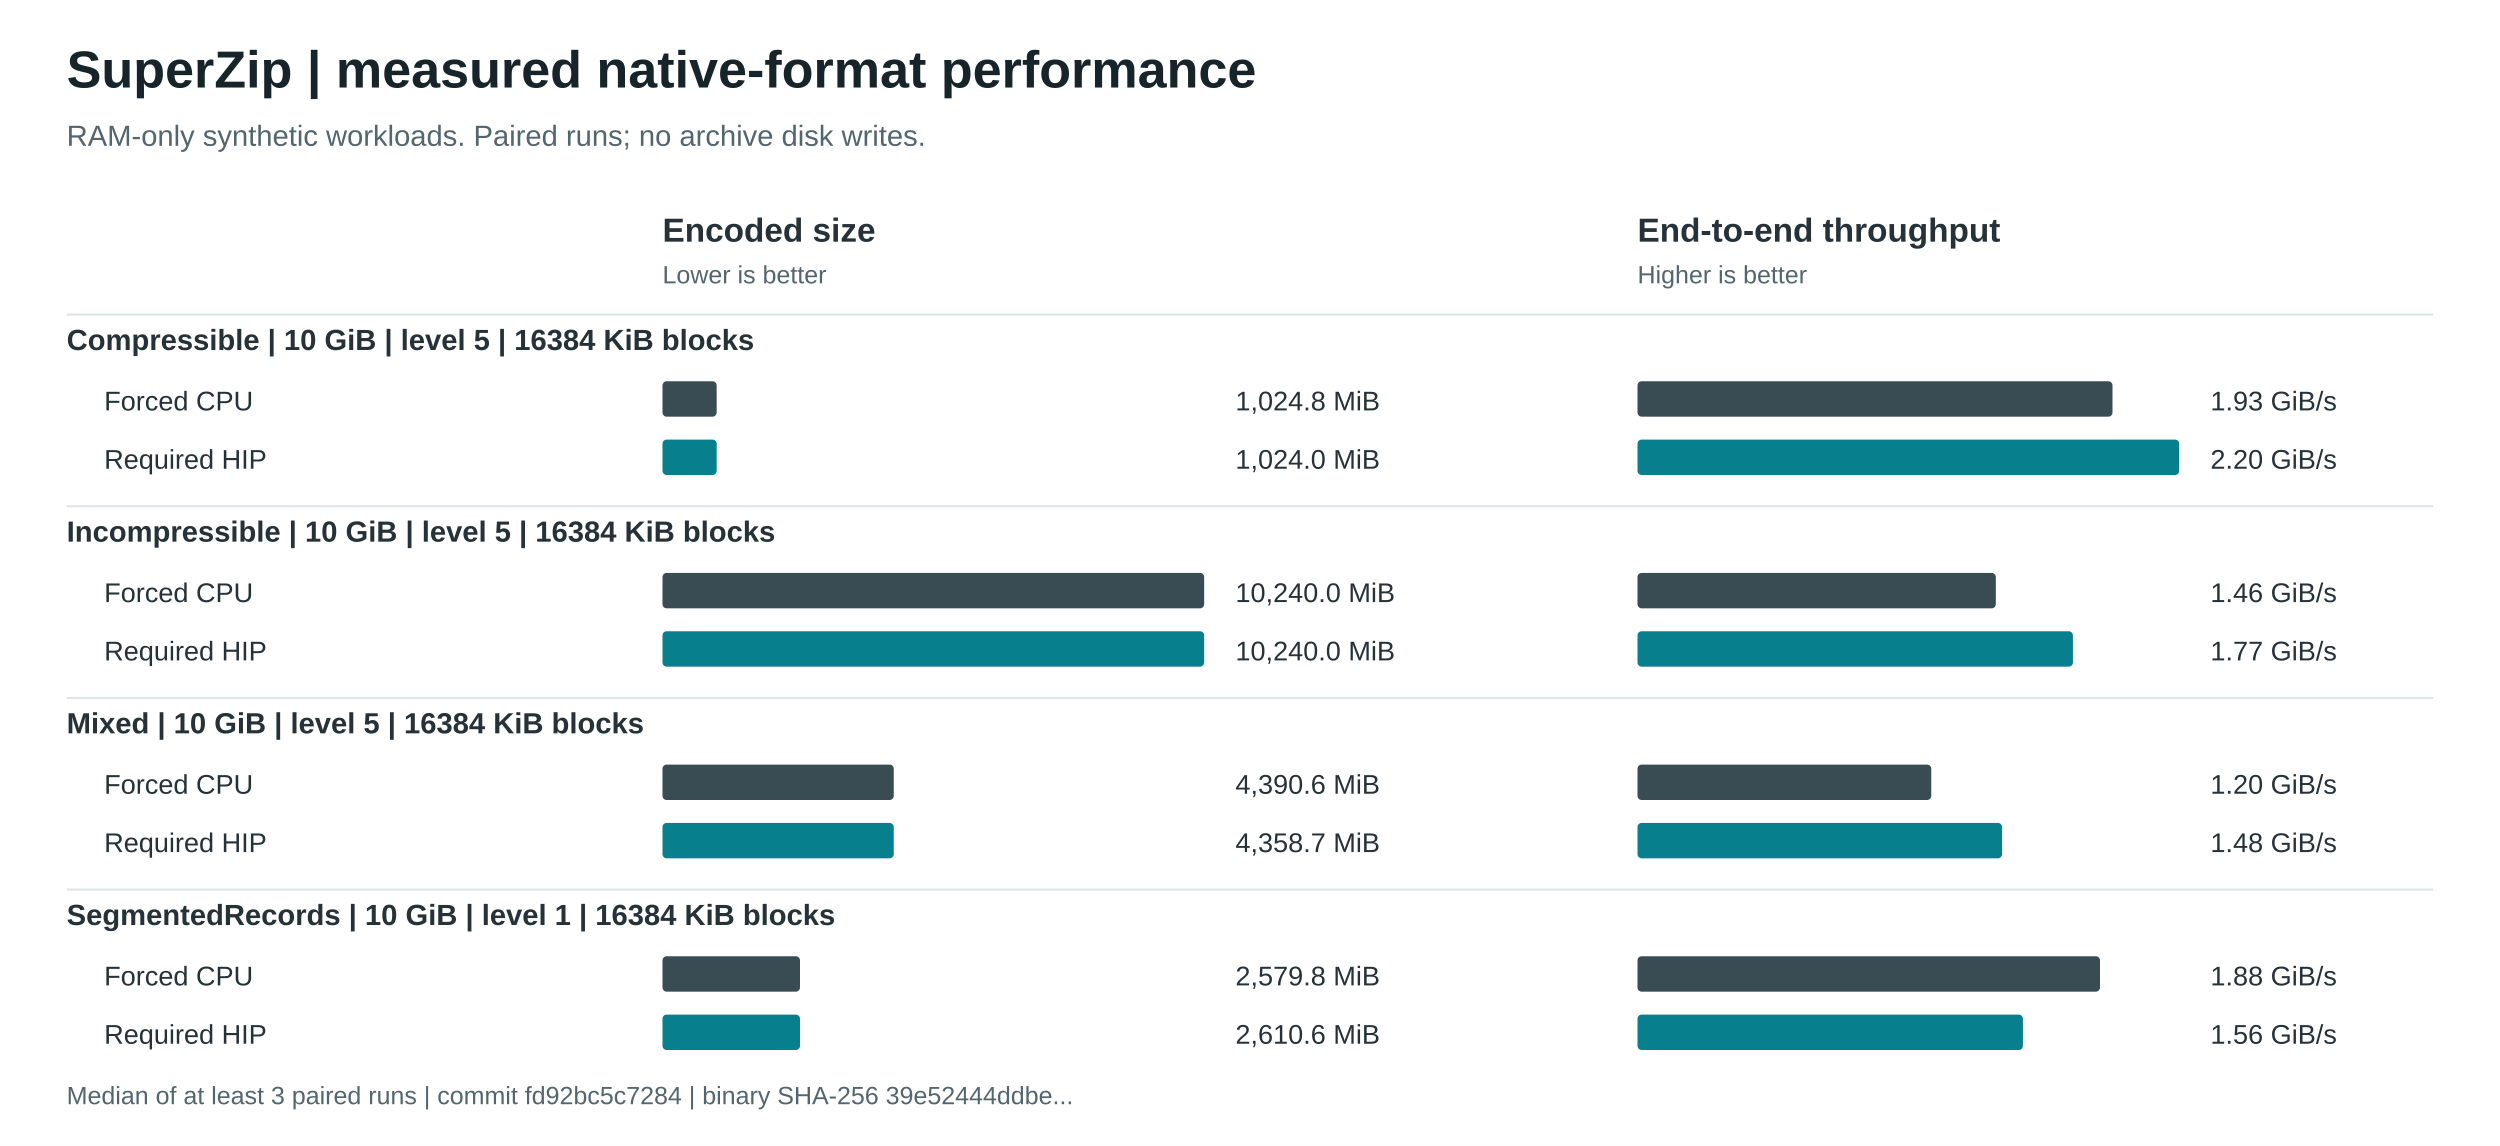
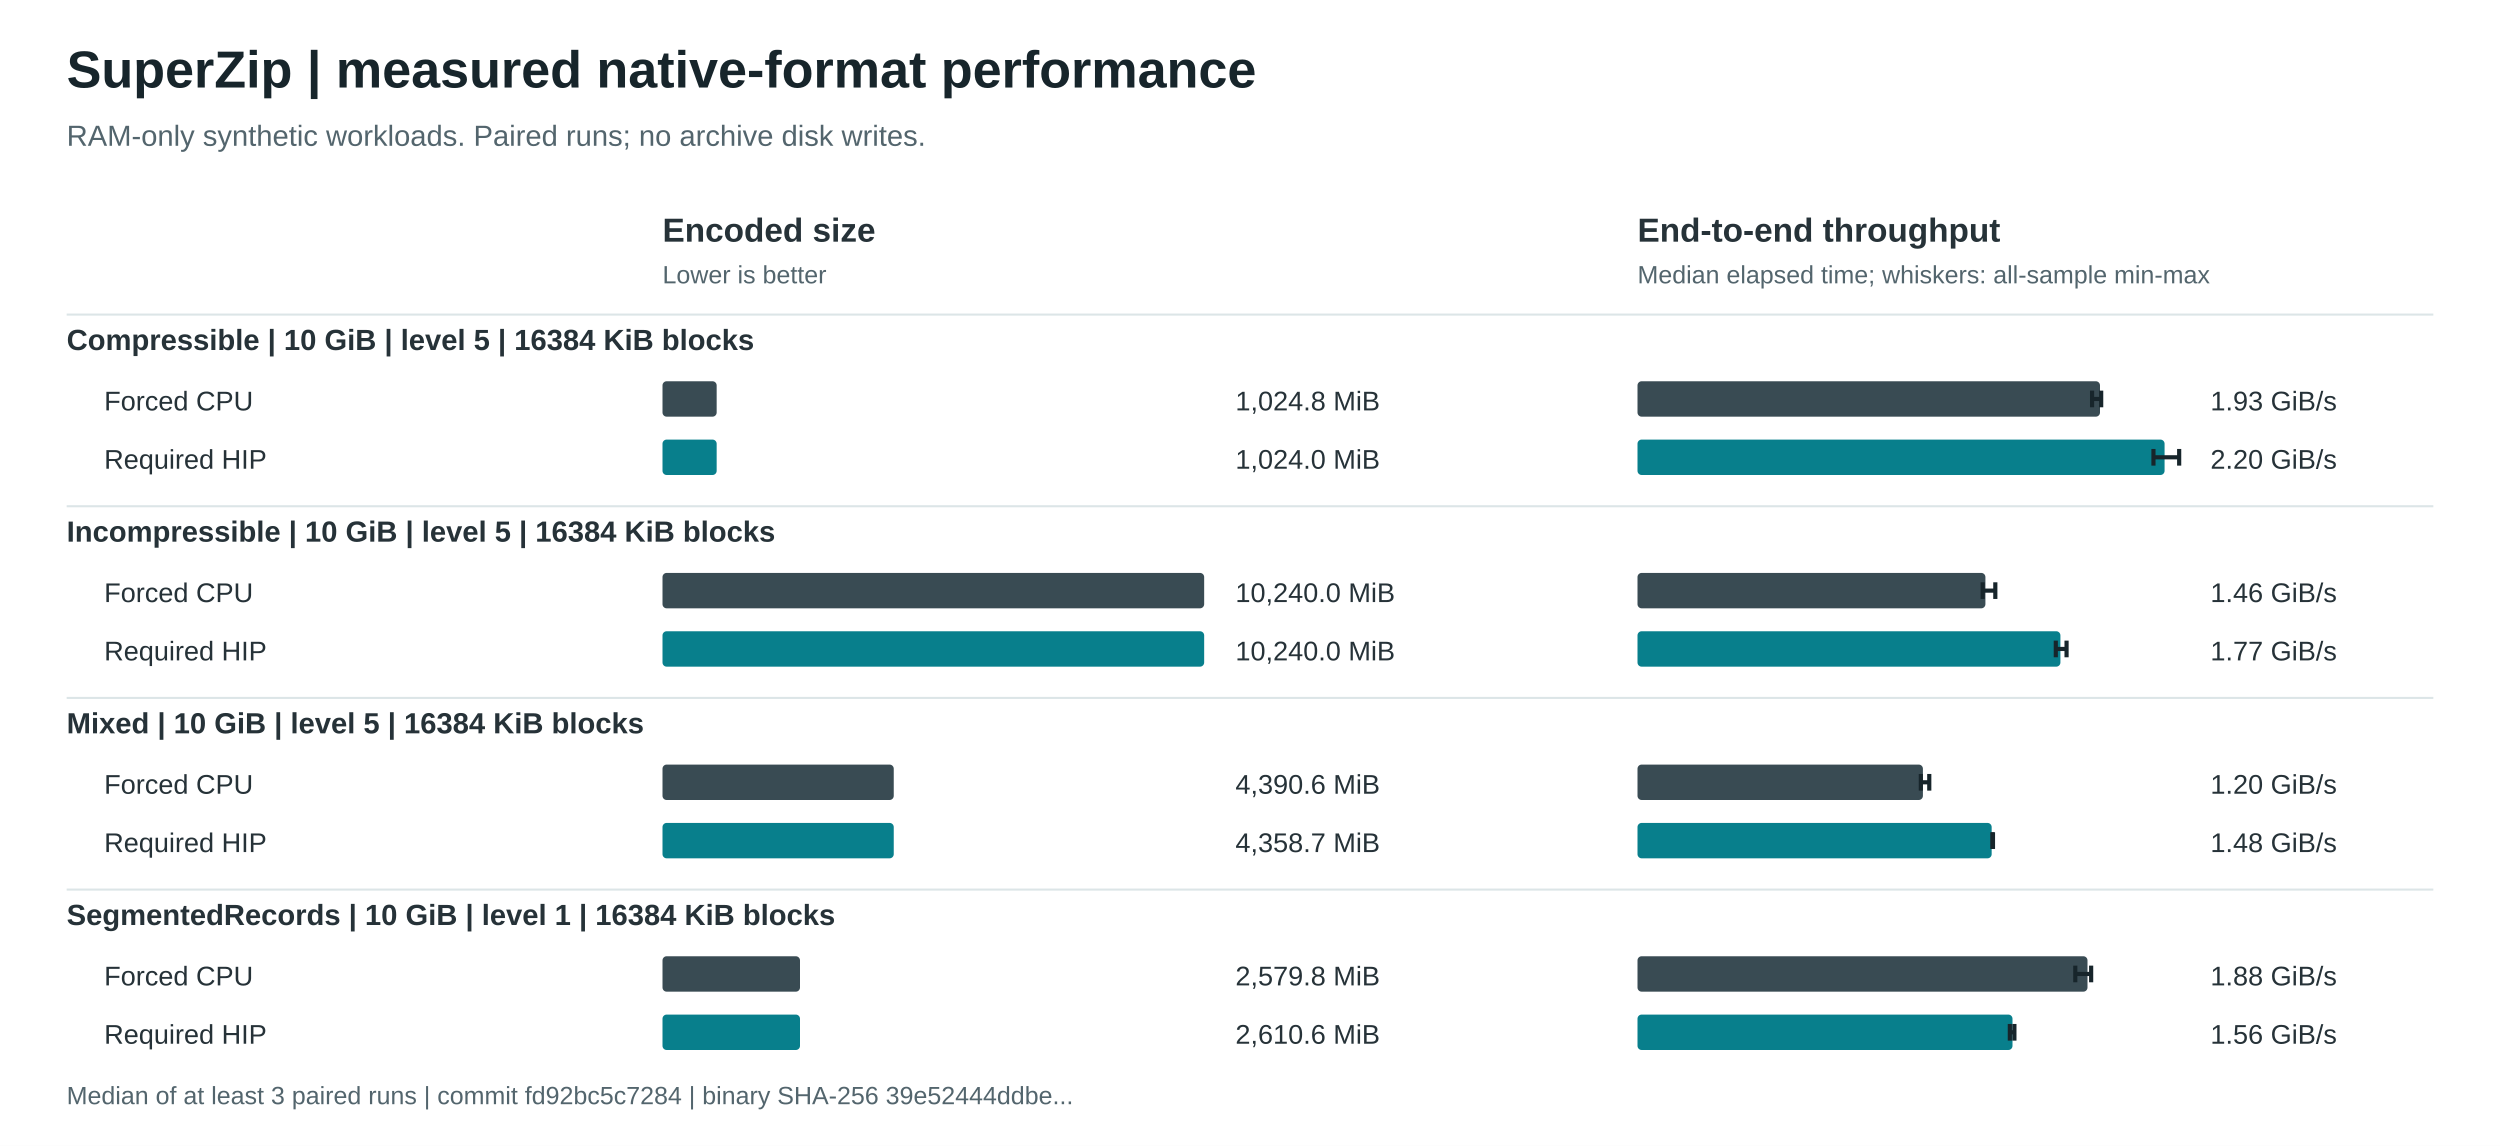
<svg xmlns="http://www.w3.org/2000/svg" viewBox="0 0 1200 550" width="1200" height="550" font-family="Segoe UI, Arial, sans-serif" role="img" aria-labelledby="title desc">
  <rect width="1200" height="550" fill="#ffffff" />
  <text x="32" y="42" font-size="25" font-weight="bold" fill="#17252b" text-anchor="start" letter-spacing="0">SuperZip | measured native-format performance</text>
  <text x="32" y="70" font-size="14" font-weight="normal" fill="#53656d" text-anchor="start" letter-spacing="0">RAM-only synthetic workloads. Paired runs; no archive disk writes.</text>
  <text x="318" y="116" font-size="16" font-weight="bold" fill="#263238" text-anchor="start" letter-spacing="0">Encoded size</text>
  <text x="318" y="136" font-size="12" font-weight="normal" fill="#53656d" text-anchor="start" letter-spacing="0">Lower is better</text>
  <text x="786" y="116" font-size="16" font-weight="bold" fill="#263238" text-anchor="start" letter-spacing="0">End-to-end throughput</text>
-   <text x="786" y="136" font-size="12" font-weight="normal" fill="#53656d" text-anchor="start" letter-spacing="0">Higher is better</text>
+   <text x="786" y="136" font-size="12" font-weight="normal" fill="#53656d" text-anchor="start" letter-spacing="0">Median elapsed time; whiskers: all-sample min-max</text>
  <line x1="32" x2="1168" y1="151" y2="151" stroke="#dce5e7" />
  <text x="32" y="168" font-size="14" font-weight="bold" fill="#263238" text-anchor="start" letter-spacing="0">Compressible | 10 GiB | level 5 | 16384 KiB blocks</text>
  <text x="50" y="197" font-size="13" font-weight="normal" fill="#263238" text-anchor="start" letter-spacing="0">Forced CPU</text>
  <rect x="318" y="183" width="26" height="17" rx="2" fill="#394b53" />
  <text x="593" y="197" font-size="13" font-weight="normal" fill="#263238" text-anchor="start" letter-spacing="0">1,024.8 MiB</text>
-   <rect x="786" y="183" width="228" height="17" rx="2" fill="#394b53" />
+   <rect x="786" y="183" width="222" height="17" rx="2" fill="#394b53" />
  <text x="1061" y="197" font-size="13" font-weight="normal" fill="#263238" text-anchor="start" letter-spacing="0">1.93 GiB/s</text>
+   <g class="sample-range" stroke="#17252b">
+     <line x1="1004.190" x2="1008.567" y1="191.500" y2="191.500" stroke="#17252b" stroke-width="2" />
+     <line x1="1004.190" x2="1004.190" y1="187.500" y2="195.500" stroke="#17252b" stroke-width="2" />
+     <line x1="1008.567" x2="1008.567" y1="187.500" y2="195.500" stroke="#17252b" stroke-width="2" />
+   </g>
  <text x="50" y="225" font-size="13" font-weight="normal" fill="#263238" text-anchor="start" letter-spacing="0">Required HIP</text>
  <rect x="318" y="211" width="26" height="17" rx="2" fill="#087f8c" />
  <text x="593" y="225" font-size="13" font-weight="normal" fill="#263238" text-anchor="start" letter-spacing="0">1,024.0 MiB</text>
-   <rect x="786" y="211" width="260" height="17" rx="2" fill="#087f8c" />
+   <rect x="786" y="211" width="253" height="17" rx="2" fill="#087f8c" />
  <text x="1061" y="225" font-size="13" font-weight="normal" fill="#263238" text-anchor="start" letter-spacing="0">2.20 GiB/s</text>
+   <g class="sample-range" stroke="#17252b">
+     <line x1="1033.662" x2="1046.000" y1="219.500" y2="219.500" stroke="#17252b" stroke-width="2" />
+     <line x1="1033.662" x2="1033.662" y1="215.500" y2="223.500" stroke="#17252b" stroke-width="2" />
+     <line x1="1046.000" x2="1046.000" y1="215.500" y2="223.500" stroke="#17252b" stroke-width="2" />
+   </g>
  <line x1="32" x2="1168" y1="243" y2="243" stroke="#dce5e7" />
  <text x="32" y="260" font-size="14" font-weight="bold" fill="#263238" text-anchor="start" letter-spacing="0">Incompressible | 10 GiB | level 5 | 16384 KiB blocks</text>
  <text x="50" y="289" font-size="13" font-weight="normal" fill="#263238" text-anchor="start" letter-spacing="0">Forced CPU</text>
  <rect x="318" y="275" width="260" height="17" rx="2" fill="#394b53" />
  <text x="593" y="289" font-size="13" font-weight="normal" fill="#263238" text-anchor="start" letter-spacing="0">10,240.0 MiB</text>
-   <rect x="786" y="275" width="172" height="17" rx="2" fill="#394b53" />
+   <rect x="786" y="275" width="167" height="17" rx="2" fill="#394b53" />
  <text x="1061" y="289" font-size="13" font-weight="normal" fill="#263238" text-anchor="start" letter-spacing="0">1.46 GiB/s</text>
+   <g class="sample-range" stroke="#17252b">
+     <line x1="951.675" x2="957.752" y1="283.500" y2="283.500" stroke="#17252b" stroke-width="2" />
+     <line x1="951.675" x2="951.675" y1="279.500" y2="287.500" stroke="#17252b" stroke-width="2" />
+     <line x1="957.752" x2="957.752" y1="279.500" y2="287.500" stroke="#17252b" stroke-width="2" />
+   </g>
  <text x="50" y="317" font-size="13" font-weight="normal" fill="#263238" text-anchor="start" letter-spacing="0">Required HIP</text>
  <rect x="318" y="303" width="260" height="17" rx="2" fill="#087f8c" />
  <text x="593" y="317" font-size="13" font-weight="normal" fill="#263238" text-anchor="start" letter-spacing="0">10,240.0 MiB</text>
-   <rect x="786" y="303" width="209" height="17" rx="2" fill="#087f8c" />
+   <rect x="786" y="303" width="203" height="17" rx="2" fill="#087f8c" />
  <text x="1061" y="317" font-size="13" font-weight="normal" fill="#263238" text-anchor="start" letter-spacing="0">1.77 GiB/s</text>
+   <g class="sample-range" stroke="#17252b">
+     <line x1="986.779" x2="991.946" y1="311.500" y2="311.500" stroke="#17252b" stroke-width="2" />
+     <line x1="986.779" x2="986.779" y1="307.500" y2="315.500" stroke="#17252b" stroke-width="2" />
+     <line x1="991.946" x2="991.946" y1="307.500" y2="315.500" stroke="#17252b" stroke-width="2" />
+   </g>
  <line x1="32" x2="1168" y1="335" y2="335" stroke="#dce5e7" />
  <text x="32" y="352" font-size="14" font-weight="bold" fill="#263238" text-anchor="start" letter-spacing="0">Mixed | 10 GiB | level 5 | 16384 KiB blocks</text>
  <text x="50" y="381" font-size="13" font-weight="normal" fill="#263238" text-anchor="start" letter-spacing="0">Forced CPU</text>
  <rect x="318" y="367" width="111" height="17" rx="2" fill="#394b53" />
  <text x="593" y="381" font-size="13" font-weight="normal" fill="#263238" text-anchor="start" letter-spacing="0">4,390.6 MiB</text>
-   <rect x="786" y="367" width="141" height="17" rx="2" fill="#394b53" />
+   <rect x="786" y="367" width="137" height="17" rx="2" fill="#394b53" />
  <text x="1061" y="381" font-size="13" font-weight="normal" fill="#263238" text-anchor="start" letter-spacing="0">1.20 GiB/s</text>
+   <g class="sample-range" stroke="#17252b">
+     <line x1="921.998" x2="926.050" y1="375.500" y2="375.500" stroke="#17252b" stroke-width="2" />
+     <line x1="921.998" x2="921.998" y1="371.500" y2="379.500" stroke="#17252b" stroke-width="2" />
+     <line x1="926.050" x2="926.050" y1="371.500" y2="379.500" stroke="#17252b" stroke-width="2" />
+   </g>
  <text x="50" y="409" font-size="13" font-weight="normal" fill="#263238" text-anchor="start" letter-spacing="0">Required HIP</text>
  <rect x="318" y="395" width="111" height="17" rx="2" fill="#087f8c" />
  <text x="593" y="409" font-size="13" font-weight="normal" fill="#263238" text-anchor="start" letter-spacing="0">4,358.7 MiB</text>
-   <rect x="786" y="395" width="175" height="17" rx="2" fill="#087f8c" />
+   <rect x="786" y="395" width="170" height="17" rx="2" fill="#087f8c" />
  <text x="1061" y="409" font-size="13" font-weight="normal" fill="#263238" text-anchor="start" letter-spacing="0">1.48 GiB/s</text>
+   <g class="sample-range" stroke="#17252b">
+     <line x1="956.328" x2="956.629" y1="403.500" y2="403.500" stroke="#17252b" stroke-width="2" />
+     <line x1="956.328" x2="956.328" y1="399.500" y2="407.500" stroke="#17252b" stroke-width="2" />
+     <line x1="956.629" x2="956.629" y1="399.500" y2="407.500" stroke="#17252b" stroke-width="2" />
+   </g>
  <line x1="32" x2="1168" y1="427" y2="427" stroke="#dce5e7" />
  <text x="32" y="444" font-size="14" font-weight="bold" fill="#263238" text-anchor="start" letter-spacing="0">SegmentedRecords | 10 GiB | level 1 | 16384 KiB blocks</text>
  <text x="50" y="473" font-size="13" font-weight="normal" fill="#263238" text-anchor="start" letter-spacing="0">Forced CPU</text>
  <rect x="318" y="459" width="66" height="17" rx="2" fill="#394b53" />
  <text x="593" y="473" font-size="13" font-weight="normal" fill="#263238" text-anchor="start" letter-spacing="0">2,579.8 MiB</text>
-   <rect x="786" y="459" width="222" height="17" rx="2" fill="#394b53" />
+   <rect x="786" y="459" width="216" height="17" rx="2" fill="#394b53" />
  <text x="1061" y="473" font-size="13" font-weight="normal" fill="#263238" text-anchor="start" letter-spacing="0">1.88 GiB/s</text>
+   <g class="sample-range" stroke="#17252b">
+     <line x1="996.140" x2="1003.750" y1="467.500" y2="467.500" stroke="#17252b" stroke-width="2" />
+     <line x1="996.140" x2="996.140" y1="463.500" y2="471.500" stroke="#17252b" stroke-width="2" />
+     <line x1="1003.750" x2="1003.750" y1="463.500" y2="471.500" stroke="#17252b" stroke-width="2" />
+   </g>
  <text x="50" y="501" font-size="13" font-weight="normal" fill="#263238" text-anchor="start" letter-spacing="0">Required HIP</text>
  <rect x="318" y="487" width="66" height="17" rx="2" fill="#087f8c" />
  <text x="593" y="501" font-size="13" font-weight="normal" fill="#263238" text-anchor="start" letter-spacing="0">2,610.6 MiB</text>
-   <rect x="786" y="487" width="185" height="17" rx="2" fill="#087f8c" />
+   <rect x="786" y="487" width="180" height="17" rx="2" fill="#087f8c" />
  <text x="1061" y="501" font-size="13" font-weight="normal" fill="#263238" text-anchor="start" letter-spacing="0">1.56 GiB/s</text>
+   <g class="sample-range" stroke="#17252b">
+     <line x1="964.715" x2="966.914" y1="495.500" y2="495.500" stroke="#17252b" stroke-width="2" />
+     <line x1="964.715" x2="964.715" y1="491.500" y2="499.500" stroke="#17252b" stroke-width="2" />
+     <line x1="966.914" x2="966.914" y1="491.500" y2="499.500" stroke="#17252b" stroke-width="2" />
+   </g>
  <text x="32" y="530" font-size="12" font-weight="normal" fill="#53656d" text-anchor="start" letter-spacing="0">Median of at least 3 paired runs | commit fd92bc5c7284 | binary SHA-256 39e52444ddbe...</text>
</svg>
